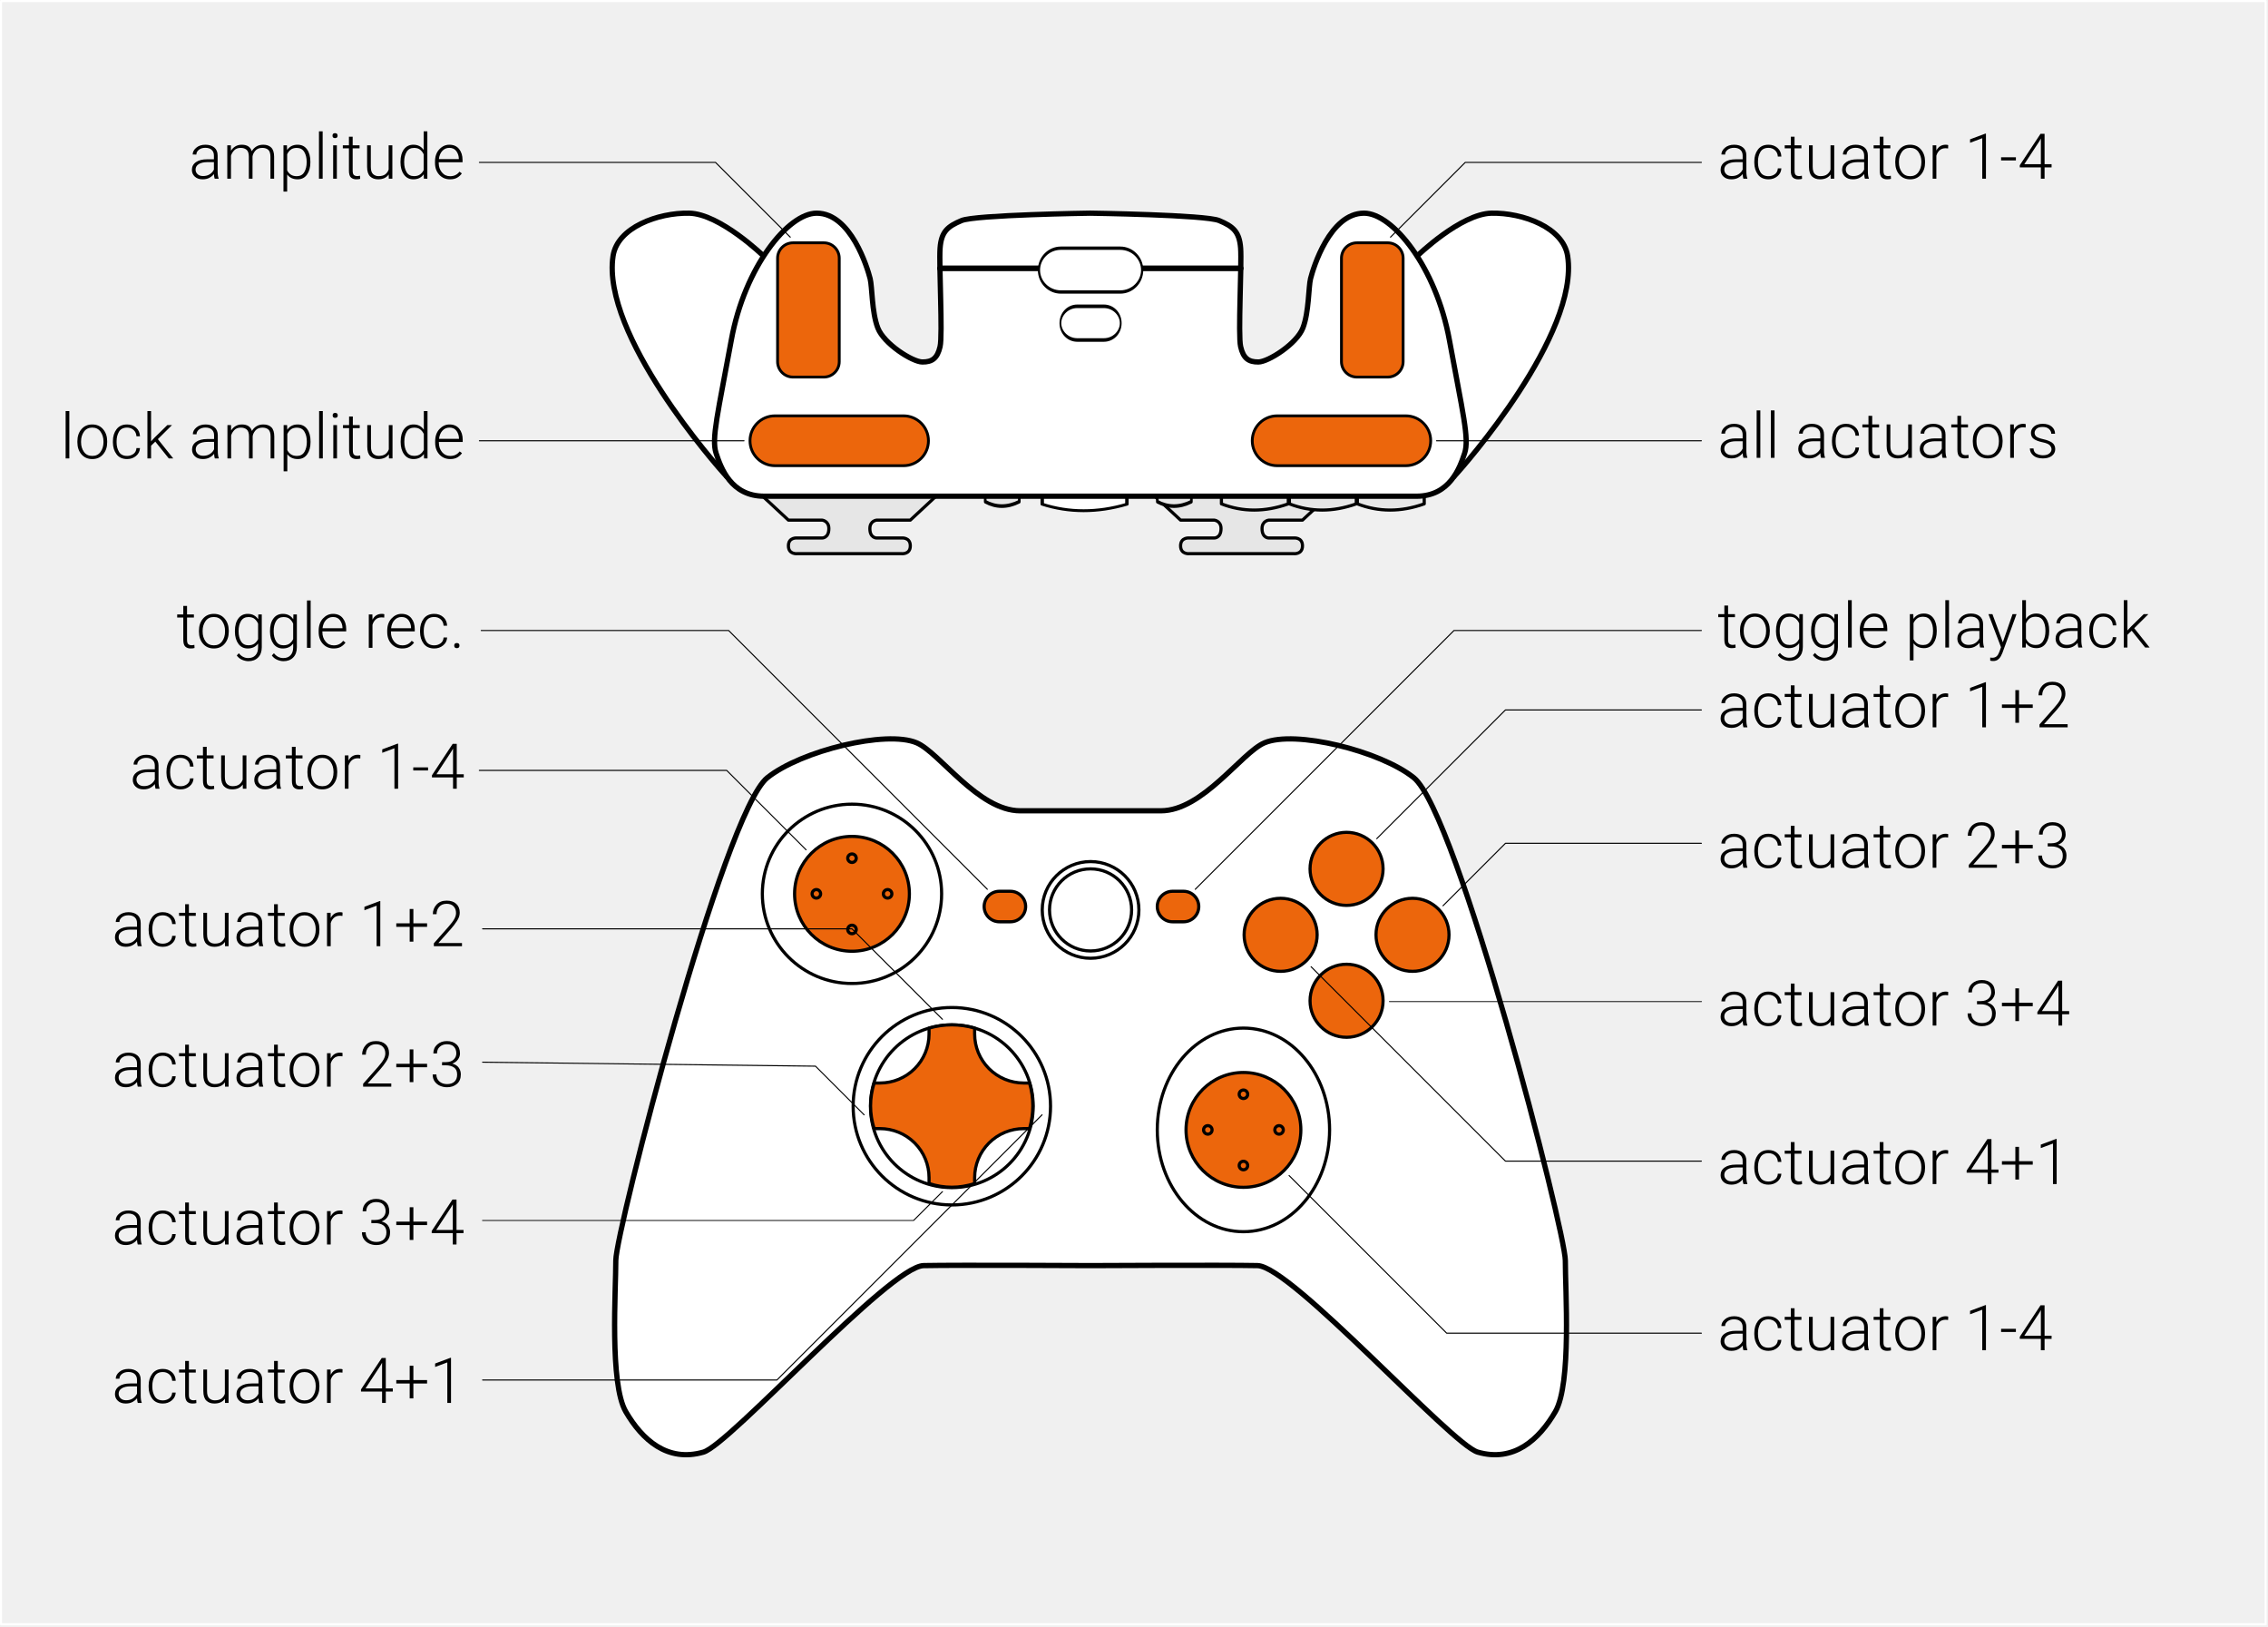
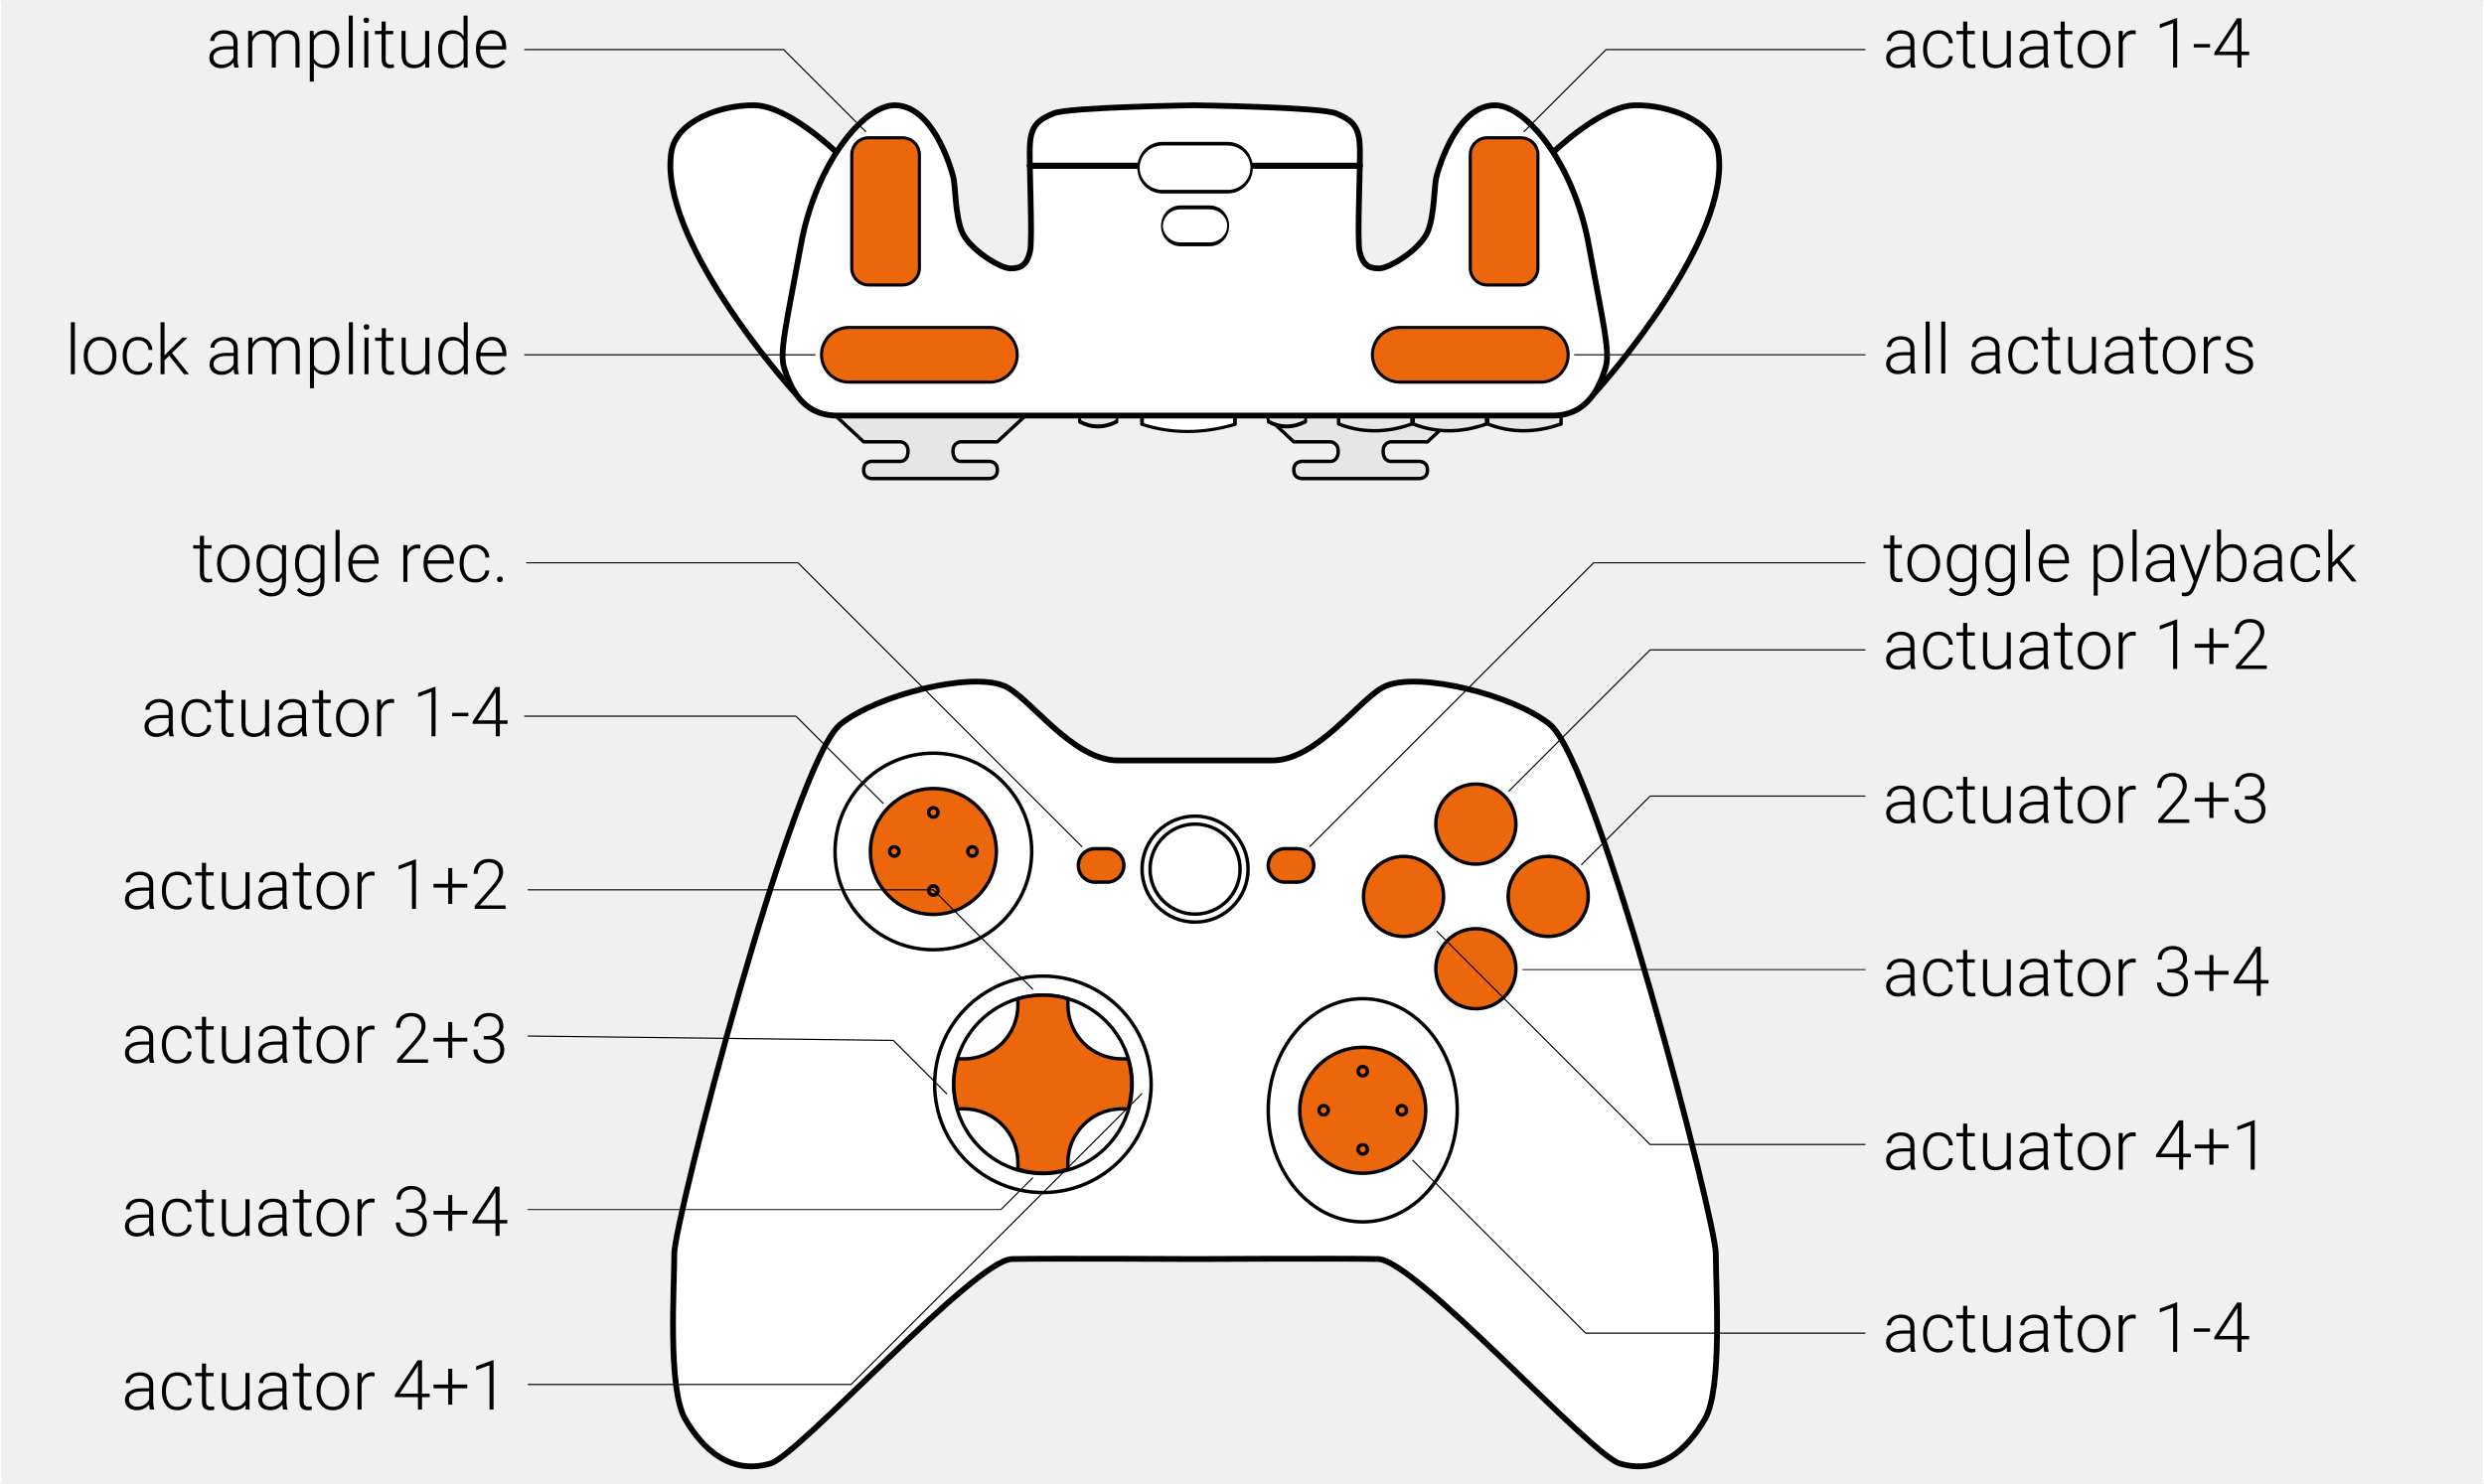
- <svg xmlns="http://www.w3.org/2000/svg" width="100%" height="100%" viewBox="0 0 1346 965" version="1.1" xml:space="preserve" style="fill-rule:evenodd;clip-rule:evenodd;stroke-linecap:round;stroke-linejoin:round;stroke-miterlimit:1.5;">
-   <g transform="matrix(1,0,0,1,-1589.4,-3713.33)">
-     <g transform="matrix(0.541861,0,0,0.313568,1590.02,3577.11)">
-       <g transform="matrix(1.84549,0,0,3.1891,-418.924,-177.403)">
-         <path d="M781.883,486.27L679.024,486.27L694.281,500.455L714.25,500.455C714.25,500.455 718.282,500.791 718.282,505.469C718.282,511.178 714.25,511.059 714.25,511.059L699.628,511.059C699.628,511.059 694.281,510.38 694.281,515.71C694.281,521.039 699.628,520.347 699.628,520.347L761.279,520.347C761.279,520.347 766.626,521.039 766.626,515.71C766.626,510.38 761.279,511.059 761.279,511.059L746.657,511.059C746.657,511.059 742.625,511.178 742.625,505.469C742.625,500.791 746.657,500.455 746.657,500.455L766.626,500.455L781.883,486.27Z" style="fill:rgb(230,230,230);stroke:black;stroke-width:1.87px;" />
-         <g transform="matrix(1,0,0,1,232.744,0)">
+ <svg xmlns="http://www.w3.org/2000/svg" width="100%" height="100%" viewBox="0 0 1344 803" version="1.1" xml:space="preserve" style="fill-rule:evenodd;clip-rule:evenodd;stroke-linecap:round;stroke-linejoin:round;stroke-miterlimit:1.5;">
+   <g transform="matrix(1,0,0,1,0,-8517)">
+     <g id="mapping_C" transform="matrix(0.541861,0,0,0.228604,4.54747e-13,8517.73)">
+       <rect x="0" y="0" width="2480.32" height="3507.87" style="fill:none;" />
+       <clipPath id="_clip1">
+         <rect x="0" y="0" width="2480.32" height="3507.87" />
+       </clipPath>
+       <g clip-path="url(#_clip1)">
+         <g transform="matrix(1.84549,0,0,4.37438,-418.924,-1146.42)">
          <path d="M781.883,486.27L679.024,486.27L694.281,500.455L714.25,500.455C714.25,500.455 718.282,500.791 718.282,505.469C718.282,511.178 714.25,511.059 714.25,511.059L699.628,511.059C699.628,511.059 694.281,510.38 694.281,515.71C694.281,521.039 699.628,520.347 699.628,520.347L761.279,520.347C761.279,520.347 766.626,521.039 766.626,515.71C766.626,510.38 761.279,511.059 761.279,511.059L746.657,511.059C746.657,511.059 742.625,511.178 742.625,505.469C742.625,500.791 746.657,500.455 746.657,500.455L766.626,500.455L781.883,486.27Z" style="fill:rgb(230,230,230);stroke:black;stroke-width:1.87px;" />
-         </g>
-         <g transform="matrix(1,0,0,1,-9.97856,0)">
-           <path d="M1000.93,486.27L961.244,486.27L961.244,490.806C973.852,495.695 987.075,495.733 1000.93,490.806L1000.93,486.27Z" style="fill:rgb(230,230,230);stroke:black;stroke-width:1.87px;" />
-         </g>
-         <g transform="matrix(1.26619,0,0,1.04668,-372.198,-22.698)">
-           <path d="M1000.93,486.27L961.244,486.27L961.244,490.806C973.852,495.695 987.075,495.733 1000.93,490.806L1000.93,486.27Z" style="fill:white;stroke:black;stroke-width:1.61px;" />
-         </g>
-         <g transform="matrix(0.509953,0,0,0.71362,320.886,139.258)">
-           <path d="M1000.93,486.27L961.244,486.27L961.244,490.806C973.852,495.695 987.075,495.733 1000.93,490.806L1000.93,486.27Z" style="fill:rgb(230,230,230);stroke:black;stroke-width:3.02px;" />
-         </g>
-         <g transform="matrix(0.509953,0,0,0.71362,423.018,139.258)">
-           <path d="M1000.93,486.27L961.244,486.27L961.244,490.806C973.852,495.695 987.075,495.733 1000.93,490.806L1000.93,486.27Z" style="fill:rgb(230,230,230);stroke:black;stroke-width:3.02px;" />
-         </g>
-         <g transform="matrix(1,0,0,1,30.3589,0)">
-           <path d="M1000.93,486.27L961.244,486.27L961.244,490.806C973.852,495.695 987.075,495.733 1000.93,490.806L1000.93,486.27Z" style="fill:rgb(230,230,230);stroke:black;stroke-width:1.87px;" />
-         </g>
-         <g transform="matrix(1,0,0,1,70.6964,0)">
-           <path d="M1000.93,486.27L961.244,486.27L961.244,490.806C973.852,495.695 987.075,495.733 1000.93,490.806L1000.93,486.27Z" style="fill:rgb(230,230,230);stroke:black;stroke-width:1.87px;" />
-         </g>
-         <path d="M679.581,343.79C679.581,343.79 653.691,318.641 635.291,318.329C616.891,318.017 592.769,326.752 590.208,343.79C583.218,390.292 651.513,468.153 657.758,474.703" style="fill:white;stroke:black;stroke-width:3.13px;" />
-         <g transform="matrix(-1,0,0,1,1746.95,0)">
+           <g transform="matrix(1,0,0,1,232.744,0)">
+             <path d="M781.883,486.27L679.024,486.27L694.281,500.455L714.25,500.455C714.25,500.455 718.282,500.791 718.282,505.469C718.282,511.178 714.25,511.059 714.25,511.059L699.628,511.059C699.628,511.059 694.281,510.38 694.281,515.71C694.281,521.039 699.628,520.347 699.628,520.347L761.279,520.347C761.279,520.347 766.626,521.039 766.626,515.71C766.626,510.38 761.279,511.059 761.279,511.059L746.657,511.059C746.657,511.059 742.625,511.178 742.625,505.469C742.625,500.791 746.657,500.455 746.657,500.455L766.626,500.455L781.883,486.27Z" style="fill:rgb(230,230,230);stroke:black;stroke-width:1.87px;" />
+           </g>
+           <g transform="matrix(1,0,0,1,-9.97856,0)">
+             <path d="M1000.93,486.27L961.244,486.27L961.244,490.806C973.852,495.695 987.075,495.733 1000.93,490.806L1000.93,486.27Z" style="fill:rgb(230,230,230);stroke:black;stroke-width:1.87px;" />
+           </g>
+           <g transform="matrix(1.26619,0,0,1.04668,-372.198,-22.698)">
+             <path d="M1000.93,486.27L961.244,486.27L961.244,490.806C973.852,495.695 987.075,495.733 1000.93,490.806L1000.93,486.27Z" style="fill:white;stroke:black;stroke-width:1.61px;" />
+           </g>
+           <g transform="matrix(0.509953,0,0,0.71362,320.886,139.258)">
+             <path d="M1000.93,486.27L961.244,486.27L961.244,490.806C973.852,495.695 987.075,495.733 1000.93,490.806L1000.93,486.27Z" style="fill:rgb(230,230,230);stroke:black;stroke-width:3.02px;" />
+           </g>
+           <g transform="matrix(0.509953,0,0,0.71362,423.018,139.258)">
+             <path d="M1000.93,486.27L961.244,486.27L961.244,490.806C973.852,495.695 987.075,495.733 1000.93,490.806L1000.93,486.27Z" style="fill:rgb(230,230,230);stroke:black;stroke-width:3.02px;" />
+           </g>
+           <g transform="matrix(1,0,0,1,30.3589,0)">
+             <path d="M1000.93,486.27L961.244,486.27L961.244,490.806C973.852,495.695 987.075,495.733 1000.93,490.806L1000.93,486.27Z" style="fill:rgb(230,230,230);stroke:black;stroke-width:1.87px;" />
+           </g>
+           <g transform="matrix(1,0,0,1,70.6964,0)">
+             <path d="M1000.93,486.27L961.244,486.27L961.244,490.806C973.852,495.695 987.075,495.733 1000.93,490.806L1000.93,486.27Z" style="fill:rgb(230,230,230);stroke:black;stroke-width:1.87px;" />
+           </g>
          <path d="M679.581,343.79C679.581,343.79 653.691,318.641 635.291,318.329C616.891,318.017 592.769,326.752 590.208,343.79C583.218,390.292 651.513,468.153 657.758,474.703" style="fill:white;stroke:black;stroke-width:3.13px;" />
-         </g>
-         <path d="M679.98,486.27L1066.97,486.27C1086.85,486.27 1092.72,469.403 1095.59,460.769C1098.46,452.135 1094.48,436.927 1086.55,393.576C1078.62,350.225 1052.81,318.329 1035.9,318.329C1015.62,318.329 1005.78,350.762 1004.16,357.19C1002.92,362.139 1003.25,376.983 999.617,386.429C995.985,395.875 979.039,406.591 973.191,406.624C967.342,406.656 964.272,404.48 962.663,397.508C961.053,390.536 963.379,349.04 962.663,339.113C961.946,329.186 958.048,326.132 949.907,322.716C941.766,319.299 873.35,318.329 873.35,318.329C873.35,318.329 805.186,319.299 797.045,322.716C788.904,326.132 785.006,329.186 784.289,339.113C783.572,349.04 785.898,390.536 784.289,397.508C782.68,404.48 779.61,406.656 773.761,406.624C767.913,406.591 750.967,395.875 747.335,386.429C743.704,376.983 744.031,362.139 742.787,357.19C741.172,350.762 731.332,318.329 711.051,318.329C694.142,318.329 668.327,350.225 660.401,393.576C652.475,436.927 648.496,452.135 651.363,460.769C654.231,469.403 660.104,486.27 679.98,486.27Z" style="fill:white;stroke:black;stroke-width:3.13px;" />
-         <path d="M784.207,351.059L962.751,351.059" style="fill:none;stroke:black;stroke-width:3.33px;" />
-         <path d="M724.449,345.064C724.449,340.014 720.349,335.914 715.299,335.914L696.999,335.914C691.949,335.914 687.849,340.014 687.849,345.064L687.849,406.424C687.849,411.474 691.949,415.574 696.999,415.574L715.299,415.574C720.349,415.574 724.449,411.474 724.449,406.424L724.449,345.064Z" style="fill:rgb(236,102,12);stroke:black;stroke-width:1.67px;" />
-         <g transform="matrix(-1,0,0,1,1746.95,0)">
+           <g transform="matrix(-1,0,0,1,1746.95,0)">
+             <path d="M679.581,343.79C679.581,343.79 653.691,318.641 635.291,318.329C616.891,318.017 592.769,326.752 590.208,343.79C583.218,390.292 651.513,468.153 657.758,474.703" style="fill:white;stroke:black;stroke-width:3.13px;" />
+           </g>
+           <path d="M679.98,486.27L1066.97,486.27C1086.85,486.27 1092.72,469.403 1095.59,460.769C1098.46,452.135 1094.48,436.927 1086.55,393.576C1078.62,350.225 1052.81,318.329 1035.9,318.329C1015.62,318.329 1005.78,350.762 1004.16,357.19C1002.92,362.139 1003.25,376.983 999.617,386.429C995.985,395.875 979.039,406.591 973.191,406.624C967.342,406.656 964.272,404.48 962.663,397.508C961.053,390.536 963.379,349.04 962.663,339.113C961.946,329.186 958.048,326.132 949.907,322.716C941.766,319.299 873.35,318.329 873.35,318.329C873.35,318.329 805.186,319.299 797.045,322.716C788.904,326.132 785.006,329.186 784.289,339.113C783.572,349.04 785.898,390.536 784.289,397.508C782.68,404.48 779.61,406.656 773.761,406.624C767.913,406.591 750.967,395.875 747.335,386.429C743.704,376.983 744.031,362.139 742.787,357.19C741.172,350.762 731.332,318.329 711.051,318.329C694.142,318.329 668.327,350.225 660.401,393.576C652.475,436.927 648.496,452.135 651.363,460.769C654.231,469.403 660.104,486.27 679.98,486.27Z" style="fill:white;stroke:black;stroke-width:3.13px;" />
+           <path d="M784.207,351.059L962.751,351.059" style="fill:none;stroke:black;stroke-width:3.33px;" />
          <path d="M724.449,345.064C724.449,340.014 720.349,335.914 715.299,335.914L696.999,335.914C691.949,335.914 687.849,340.014 687.849,345.064L687.849,406.424C687.849,411.474 691.949,415.574 696.999,415.574L715.299,415.574C720.349,415.574 724.449,411.474 724.449,406.424L724.449,345.064Z" style="fill:rgb(236,102,12);stroke:black;stroke-width:1.67px;" />
-         </g>
-         <path d="M777.386,453.367C777.386,445.205 770.76,438.58 762.599,438.58L686.274,438.58C678.113,438.58 671.487,445.205 671.487,453.367C671.487,461.528 678.113,468.153 686.274,468.153L762.599,468.153C770.76,468.153 777.386,461.528 777.386,453.367Z" style="fill:rgb(236,102,12);stroke:black;stroke-width:1.67px;" />
-         <g transform="matrix(-1,0,0,1,1746.95,0)">
+           <g transform="matrix(-1,0,0,1,1746.95,0)">
+             <path d="M724.449,345.064C724.449,340.014 720.349,335.914 715.299,335.914L696.999,335.914C691.949,335.914 687.849,340.014 687.849,345.064L687.849,406.424C687.849,411.474 691.949,415.574 696.999,415.574L715.299,415.574C720.349,415.574 724.449,411.474 724.449,406.424L724.449,345.064Z" style="fill:rgb(236,102,12);stroke:black;stroke-width:1.67px;" />
+           </g>
          <path d="M777.386,453.367C777.386,445.205 770.76,438.58 762.599,438.58L686.274,438.58C678.113,438.58 671.487,445.205 671.487,453.367C671.487,461.528 678.113,468.153 686.274,468.153L762.599,468.153C770.76,468.153 777.386,461.528 777.386,453.367Z" style="fill:rgb(236,102,12);stroke:black;stroke-width:1.67px;" />
-         </g>
-         <g transform="matrix(0.338096,0,0,0.675864,628.672,77.1682)">
-           <path d="M777.386,453.367C777.386,445.205 764.14,438.58 747.826,438.58L701.047,438.58C684.732,438.58 671.487,445.205 671.487,453.367C671.487,461.528 684.732,468.153 701.047,468.153L747.826,468.153C764.14,468.153 777.386,461.528 777.386,453.367Z" style="fill:white;stroke:black;stroke-width:3.12px;" />
-         </g>
-         <g transform="matrix(0.578273,0,0,0.878731,454.68,-46.2807)">
-           <path d="M777.386,453.367C777.386,445.205 767.317,438.58 754.916,438.58L693.957,438.58C681.556,438.58 671.487,445.205 671.487,453.367C671.487,461.528 681.556,468.153 693.957,468.153L754.916,468.153C767.317,468.153 777.386,461.528 777.386,453.367Z" style="fill:white;stroke:black;stroke-width:2.24px;" />
-         </g>
-       </g>
-     </g>
-     <g transform="matrix(0.541861,0,0,0.313568,1590.02,3577.11)">
-       <g transform="matrix(1.84549,0,0,3.1891,-418.924,-177.403)">
-         <path d="M1051.61,332.555L1095.97,288.198L1236.1,288.198" style="fill:none;stroke:black;stroke-width:0.63px;" />
-       </g>
-       <g transform="matrix(-1.84549,0,0,3.1891,2805.13,-177.403)">
-         <path d="M1051.61,332.555L1095.97,288.198L1236.1,288.198" style="fill:none;stroke:black;stroke-width:0.63px;" />
-       </g>
-       <g transform="matrix(1.84549,0,0,3.1891,-418.924,-177.403)">
-         <path d="M1078.9,453.367L1236.1,453.367" style="fill:none;stroke:black;stroke-width:0.63px;" />
-       </g>
-       <g transform="matrix(-1.71772,0,0,3.1891,2647.2,-177.403)">
-         <path d="M1067.37,453.367L1236.1,453.367" style="fill:none;stroke:black;stroke-width:0.65px;" />
-       </g>
-       <g transform="matrix(1.84549,0,0,3.1891,-440.343,-144.334)">
-         <g transform="matrix(37.5,0,0,37.5,1456.14,287.522)">
-                 </g>
-         <text x="1257.28px" y="287.522px" style="font-family:'Roboto-Light', 'Roboto';font-weight:300;font-size:37.5px;">actuat<tspan x="1361.1px " y="287.522px ">o</tspan>r 1-4</text>
-       </g>
-       <g transform="matrix(1.84549,0,0,3.1891,-2163.51,-144.334)">
-         <g transform="matrix(37.5,0,0,37.5,1447.51,287.522)">
-                 </g>
-         <text x="1283.74px" y="287.522px" style="font-family:'Roboto-Light', 'Roboto';font-weight:300;font-size:37.5px;">amplitude</text>
-       </g>
-       <g transform="matrix(1.84549,0,0,3.1891,-2163.51,384.98)">
-         <g transform="matrix(37.5,0,0,37.5,1447.51,287.522)">
-                 </g>
-         <text x="1207.53px" y="287.522px" style="font-family:'Roboto-Light', 'Roboto';font-weight:300;font-size:37.5px;">lock amplitude</text>
-       </g>
-       <g transform="matrix(1.84549,0,0,3.1891,-440.343,383.754)">
-         <g transform="matrix(37.5,0,0,37.5,1459.72,287.522)">
-                 </g>
-         <text x="1257.28px" y="287.522px" style="font-family:'Roboto-Light', 'Roboto';font-weight:300;font-size:37.5px;">all actuat<tspan x="1407.12px " y="287.522px ">o</tspan>rs</text>
-       </g>
-     </g>
-     <g transform="matrix(0.541861,0,0,0.313568,1590.02,3577.11)">
-       <g transform="matrix(1.84549,0,0,3.1891,-418.924,-5.57261)">
-         <path d="M873.602,888.886C873.602,888.886 952.57,888.475 972.676,888.886C992.783,889.297 1087.76,995.049 1103.36,999.557C1124.79,1005.75 1139.73,992.199 1149.43,975.568C1159.13,958.938 1155.29,902.953 1155.36,885.879C1155.42,868.805 1091.34,620.116 1065.41,599.388C1045.42,583.41 994.815,570.99 976.757,578.731C963.142,584.567 940.192,619.037 915.32,619.037L831.883,619.037C807.011,619.037 784.061,584.567 770.446,578.731C752.388,570.99 701.78,583.41 681.793,599.388C655.865,620.116 591.782,868.805 591.846,885.879C591.91,902.953 588.069,958.938 597.771,975.568C607.474,992.199 622.416,1005.75 643.846,999.557C659.44,995.049 754.42,889.297 774.527,888.886C794.633,888.475 873.602,888.886 873.602,888.886Z" style="fill:white;stroke:black;stroke-width:3.13px;" />
-         <ellipse cx="964.329" cy="808.371" rx="51.131" ry="60.404" style="fill:none;stroke:black;stroke-width:1.87px;" />
-         <circle cx="1025.53" cy="653.489" r="21.669" style="fill:rgb(236,102,12);stroke:black;stroke-width:1.87px;" />
-         <g>
-           <circle cx="732.014" cy="668.303" r="34.07" style="fill:rgb(236,102,12);stroke:black;stroke-width:1.87px;" />
-           <g transform="matrix(1,0,0,1,-0.959505,0.597727)">
-             <g transform="matrix(0.116387,0,0,0.116387,613.615,570.506)">
-               <circle cx="1025.53" cy="653.489" r="21.669" style="fill:rgb(236,102,12);stroke:black;stroke-width:16.11px;" />
-             </g>
-             <g transform="matrix(0.116387,0,0,0.116387,613.615,612.789)">
-               <circle cx="1025.53" cy="653.489" r="21.669" style="fill:rgb(236,102,12);stroke:black;stroke-width:16.11px;" />
-             </g>
-           </g>
-           <g transform="matrix(6.12323e-17,1,-1,6.12323e-17,1399.72,-64.6706)">
-             <g transform="matrix(0.116387,0,0,0.116387,613.615,570.506)">
-               <circle cx="1025.53" cy="653.489" r="21.669" style="fill:rgb(236,102,12);stroke:black;stroke-width:16.11px;" />
-             </g>
-             <g transform="matrix(0.116387,0,0,0.116387,613.615,612.789)">
-               <circle cx="1025.53" cy="653.489" r="21.669" style="fill:rgb(236,102,12);stroke:black;stroke-width:16.11px;" />
-             </g>
-           </g>
-         </g>
-         <g transform="matrix(1,0,0,1,232.315,140.068)">
-           <circle cx="732.014" cy="668.303" r="34.07" style="fill:rgb(236,102,12);stroke:black;stroke-width:1.87px;" />
-           <g transform="matrix(1,0,0,1,-0.959505,0.597727)">
-             <g transform="matrix(0.116387,0,0,0.116387,613.615,570.506)">
-               <circle cx="1025.53" cy="653.489" r="21.669" style="fill:rgb(236,102,12);stroke:black;stroke-width:16.11px;" />
-             </g>
-             <g transform="matrix(0.116387,0,0,0.116387,613.615,612.789)">
-               <circle cx="1025.53" cy="653.489" r="21.669" style="fill:rgb(236,102,12);stroke:black;stroke-width:16.11px;" />
-             </g>
-           </g>
-           <g transform="matrix(6.12323e-17,1,-1,6.12323e-17,1399.72,-64.6706)">
-             <g transform="matrix(0.116387,0,0,0.116387,613.615,570.506)">
-               <circle cx="1025.53" cy="653.489" r="21.669" style="fill:rgb(236,102,12);stroke:black;stroke-width:16.11px;" />
-             </g>
-             <g transform="matrix(0.116387,0,0,0.116387,613.615,612.789)">
-               <circle cx="1025.53" cy="653.489" r="21.669" style="fill:rgb(236,102,12);stroke:black;stroke-width:16.11px;" />
-             </g>
-           </g>
-         </g>
-         <g transform="matrix(6.12323e-17,1,-1,6.12323e-17,1718.16,-332.911)">
+           <g transform="matrix(-1,0,0,1,1746.95,0)">
+             <path d="M777.386,453.367C777.386,445.205 770.76,438.58 762.599,438.58L686.274,438.58C678.113,438.58 671.487,445.205 671.487,453.367C671.487,461.528 678.113,468.153 686.274,468.153L762.599,468.153C770.76,468.153 777.386,461.528 777.386,453.367Z" style="fill:rgb(236,102,12);stroke:black;stroke-width:1.67px;" />
+           </g>
+           <g transform="matrix(0.338096,0,0,0.675864,628.672,77.1682)">
+             <path d="M777.386,453.367C777.386,445.205 764.14,438.58 747.826,438.58L701.047,438.58C684.732,438.58 671.487,445.205 671.487,453.367C671.487,461.528 684.732,468.153 701.047,468.153L747.826,468.153C764.14,468.153 777.386,461.528 777.386,453.367Z" style="fill:white;stroke:black;stroke-width:3.12px;" />
+           </g>
+           <g transform="matrix(0.578273,0,0,0.878731,454.68,-46.2807)">
+             <path d="M777.386,453.367C777.386,445.205 767.317,438.58 754.916,438.58L693.957,438.58C681.556,438.58 671.487,445.205 671.487,453.367C671.487,461.528 681.556,468.153 693.957,468.153L754.916,468.153C767.317,468.153 777.386,461.528 777.386,453.367Z" style="fill:white;stroke:black;stroke-width:2.24px;" />
+           </g>
+         </g>
+         <g transform="matrix(1,0,0,1.37166,0,-903.082)">
+           <g transform="matrix(1.84549,0,0,3.1891,-418.924,-177.403)">
+             <path d="M1051.61,332.555L1095.97,288.198L1236.1,288.198" style="fill:none;stroke:black;stroke-width:0.63px;" />
+           </g>
+           <g transform="matrix(-1.84549,0,0,3.1891,2805.13,-177.403)">
+             <path d="M1051.61,332.555L1095.97,288.198L1236.1,288.198" style="fill:none;stroke:black;stroke-width:0.63px;" />
+           </g>
+           <g transform="matrix(1.84549,0,0,3.1891,-418.924,-177.403)">
+             <path d="M1078.9,453.367L1236.1,453.367" style="fill:none;stroke:black;stroke-width:0.63px;" />
+           </g>
+           <g transform="matrix(-1.71772,0,0,3.1891,2647.2,-177.403)">
+             <path d="M1067.37,453.367L1236.1,453.367" style="fill:none;stroke:black;stroke-width:0.65px;" />
+           </g>
+           <g transform="matrix(1.84549,0,0,3.1891,-440.343,-144.334)">
+             <g transform="matrix(37.5,0,0,37.5,1456.14,287.522)">
+                         </g>
+             <text x="1257.28px" y="287.522px" style="font-family:'Roboto-Light', 'Roboto';font-weight:300;font-size:37.5px;">actuat<tspan x="1361.1px " y="287.522px ">o</tspan>r 1-4</text>
+           </g>
+           <g transform="matrix(1.84549,0,0,3.1891,-2163.51,-144.334)">
+             <g transform="matrix(37.5,0,0,37.5,1447.51,287.522)">
+                         </g>
+             <text x="1283.74px" y="287.522px" style="font-family:'Roboto-Light', 'Roboto';font-weight:300;font-size:37.5px;">amplitude</text>
+           </g>
+           <g transform="matrix(1.84549,0,0,3.1891,-2163.51,384.98)">
+             <g transform="matrix(37.5,0,0,37.5,1447.51,287.522)">
+                         </g>
+             <text x="1207.53px" y="287.522px" style="font-family:'Roboto-Light', 'Roboto';font-weight:300;font-size:37.5px;">lock amplitude</text>
+           </g>
+           <g transform="matrix(1.84549,0,0,3.1891,-440.343,383.754)">
+             <g transform="matrix(37.5,0,0,37.5,1459.72,287.522)">
+                         </g>
+             <text x="1257.28px" y="287.522px" style="font-family:'Roboto-Light', 'Roboto';font-weight:300;font-size:37.5px;">all actuat<tspan x="1407.12px " y="287.522px ">o</tspan>rs</text>
+           </g>
+         </g>
+         <g transform="matrix(1.84549,0,0,4.37438,-418.924,-910.726)">
+           <path d="M873.602,888.886C873.602,888.886 952.57,888.475 972.676,888.886C992.783,889.297 1087.76,995.049 1103.36,999.557C1124.79,1005.75 1139.73,992.199 1149.43,975.568C1159.13,958.938 1155.29,902.953 1155.36,885.879C1155.42,868.805 1091.34,620.116 1065.41,599.388C1045.42,583.41 994.815,570.99 976.757,578.731C963.142,584.567 940.192,619.037 915.32,619.037L831.883,619.037C807.011,619.037 784.061,584.567 770.446,578.731C752.388,570.99 701.78,583.41 681.793,599.388C655.865,620.116 591.782,868.805 591.846,885.879C591.91,902.953 588.069,958.938 597.771,975.568C607.474,992.199 622.416,1005.75 643.846,999.557C659.44,995.049 754.42,889.297 774.527,888.886C794.633,888.475 873.602,888.886 873.602,888.886Z" style="fill:white;stroke:black;stroke-width:3.13px;" />
+           <ellipse cx="964.329" cy="808.371" rx="51.131" ry="60.404" style="fill:none;stroke:black;stroke-width:1.87px;" />
          <circle cx="1025.53" cy="653.489" r="21.669" style="fill:rgb(236,102,12);stroke:black;stroke-width:1.87px;" />
-         </g>
-         <g transform="matrix(1,0,0,1,0,78.2649)">
-           <circle cx="1025.53" cy="653.489" r="21.669" style="fill:rgb(236,102,12);stroke:black;stroke-width:1.87px;" />
-         </g>
-         <g transform="matrix(6.12323e-17,1,-1,6.12323e-17,1639.89,-332.911)">
-           <circle cx="1025.53" cy="653.489" r="21.669" style="fill:rgb(236,102,12);stroke:black;stroke-width:1.87px;" />
-         </g>
-         <circle cx="873.602" cy="677.849" r="24.36" style="fill:white;stroke:black;stroke-width:1.87px;" />
-         <circle cx="873.602" cy="677.849" r="28.684" style="fill:none;stroke:black;stroke-width:1.87px;" />
-         <g transform="matrix(1.56142,0,0,1.56142,-410.969,-375.2)">
-           <circle cx="732.014" cy="668.303" r="34.07" style="fill:none;stroke:black;stroke-width:1.2px;" />
-         </g>
-         <g transform="matrix(1.71914,0,0,1.71914,-467.162,-354.58)">
-           <circle cx="732.014" cy="668.303" r="34.07" style="fill:none;stroke:black;stroke-width:1.09px;" />
-         </g>
-         <g transform="matrix(1.41721,0,0,1.41721,-246.141,-152.795)">
-           <circle cx="732.014" cy="668.303" r="34.07" style="fill:none;stroke:black;stroke-width:1.32px;" />
-         </g>
-         <path d="M835.068,675.841C835.068,670.846 831.013,666.791 826.018,666.791L819.501,666.791C814.506,666.791 810.451,670.846 810.451,675.841C810.451,680.837 814.506,684.892 819.501,684.892L826.018,684.892C831.013,684.892 835.068,680.837 835.068,675.841Z" style="fill:rgb(236,102,12);stroke:black;stroke-width:1.87px;" />
-         <g transform="matrix(1,0,0,1,102.748,0)">
+           <g>
+             <circle cx="732.014" cy="668.303" r="34.07" style="fill:rgb(236,102,12);stroke:black;stroke-width:1.87px;" />
+             <g transform="matrix(1,0,0,1,-0.959505,0.597727)">
+               <g transform="matrix(0.116387,0,0,0.116387,613.615,570.506)">
+                 <circle cx="1025.53" cy="653.489" r="21.669" style="fill:rgb(236,102,12);stroke:black;stroke-width:16.11px;" />
+               </g>
+               <g transform="matrix(0.116387,0,0,0.116387,613.615,612.789)">
+                 <circle cx="1025.53" cy="653.489" r="21.669" style="fill:rgb(236,102,12);stroke:black;stroke-width:16.11px;" />
+               </g>
+             </g>
+             <g transform="matrix(6.12323e-17,1,-1,6.12323e-17,1399.72,-64.6706)">
+               <g transform="matrix(0.116387,0,0,0.116387,613.615,570.506)">
+                 <circle cx="1025.53" cy="653.489" r="21.669" style="fill:rgb(236,102,12);stroke:black;stroke-width:16.11px;" />
+               </g>
+               <g transform="matrix(0.116387,0,0,0.116387,613.615,612.789)">
+                 <circle cx="1025.53" cy="653.489" r="21.669" style="fill:rgb(236,102,12);stroke:black;stroke-width:16.11px;" />
+               </g>
+             </g>
+           </g>
+           <g transform="matrix(1,0,0,1,232.315,140.068)">
+             <circle cx="732.014" cy="668.303" r="34.07" style="fill:rgb(236,102,12);stroke:black;stroke-width:1.87px;" />
+             <g transform="matrix(1,0,0,1,-0.959505,0.597727)">
+               <g transform="matrix(0.116387,0,0,0.116387,613.615,570.506)">
+                 <circle cx="1025.53" cy="653.489" r="21.669" style="fill:rgb(236,102,12);stroke:black;stroke-width:16.11px;" />
+               </g>
+               <g transform="matrix(0.116387,0,0,0.116387,613.615,612.789)">
+                 <circle cx="1025.53" cy="653.489" r="21.669" style="fill:rgb(236,102,12);stroke:black;stroke-width:16.11px;" />
+               </g>
+             </g>
+             <g transform="matrix(6.12323e-17,1,-1,6.12323e-17,1399.72,-64.6706)">
+               <g transform="matrix(0.116387,0,0,0.116387,613.615,570.506)">
+                 <circle cx="1025.53" cy="653.489" r="21.669" style="fill:rgb(236,102,12);stroke:black;stroke-width:16.11px;" />
+               </g>
+               <g transform="matrix(0.116387,0,0,0.116387,613.615,612.789)">
+                 <circle cx="1025.53" cy="653.489" r="21.669" style="fill:rgb(236,102,12);stroke:black;stroke-width:16.11px;" />
+               </g>
+             </g>
+           </g>
+           <g transform="matrix(6.12323e-17,1,-1,6.12323e-17,1718.16,-332.911)">
+             <circle cx="1025.53" cy="653.489" r="21.669" style="fill:rgb(236,102,12);stroke:black;stroke-width:1.87px;" />
+           </g>
+           <g transform="matrix(1,0,0,1,0,78.2649)">
+             <circle cx="1025.53" cy="653.489" r="21.669" style="fill:rgb(236,102,12);stroke:black;stroke-width:1.87px;" />
+           </g>
+           <g transform="matrix(6.12323e-17,1,-1,6.12323e-17,1639.89,-332.911)">
+             <circle cx="1025.53" cy="653.489" r="21.669" style="fill:rgb(236,102,12);stroke:black;stroke-width:1.87px;" />
+           </g>
+           <circle cx="873.602" cy="677.849" r="24.36" style="fill:white;stroke:black;stroke-width:1.87px;" />
+           <circle cx="873.602" cy="677.849" r="28.684" style="fill:none;stroke:black;stroke-width:1.87px;" />
+           <g transform="matrix(1.56142,0,0,1.56142,-410.969,-375.2)">
+             <circle cx="732.014" cy="668.303" r="34.07" style="fill:none;stroke:black;stroke-width:1.2px;" />
+           </g>
+           <g transform="matrix(1.71914,0,0,1.71914,-467.162,-354.58)">
+             <circle cx="732.014" cy="668.303" r="34.07" style="fill:none;stroke:black;stroke-width:1.09px;" />
+           </g>
+           <g transform="matrix(1.41721,0,0,1.41721,-246.141,-152.795)">
+             <circle cx="732.014" cy="668.303" r="34.07" style="fill:none;stroke:black;stroke-width:1.32px;" />
+           </g>
          <path d="M835.068,675.841C835.068,670.846 831.013,666.791 826.018,666.791L819.501,666.791C814.506,666.791 810.451,670.846 810.451,675.841C810.451,680.837 814.506,684.892 819.501,684.892L826.018,684.892C831.013,684.892 835.068,680.837 835.068,675.841Z" style="fill:rgb(236,102,12);stroke:black;stroke-width:1.87px;" />
-         </g>
-         <path d="M748.637,780.556C756.357,780.556 763.762,777.489 769.221,772.03C774.68,766.571 777.747,759.167 777.747,751.447L777.747,747.967C786.765,745.408 795.783,745.398 804.801,747.967L804.801,751.447C804.801,759.167 807.868,766.571 813.327,772.03C818.787,777.489 826.191,780.556 833.911,780.556L837.391,780.556C839.972,789.575 839.962,798.593 837.391,807.611L833.911,807.611C826.191,807.611 818.787,810.678 813.327,816.137C807.868,821.596 804.801,829 804.801,836.721L804.801,840.2C795.783,843.111 786.765,843.122 777.747,840.2L777.747,836.721C777.747,829 774.68,821.596 769.221,816.137C763.762,810.678 756.357,807.611 748.637,807.611L745.158,807.611C742.326,798.593 742.356,789.575 745.158,780.556L748.637,780.556Z" style="fill:rgb(236,102,12);stroke:black;stroke-width:1.87px;" />
-       </g>
-     </g>
-     <g transform="matrix(0.541861,0,0,0.313568,1590.02,3577.11)">
-       <g transform="matrix(1.84549,0,0,3.1891,-418.924,-81.7302)">
-         <path d="M991.417,859.339L1084.95,952.875L1236.1,952.875" style="fill:none;stroke:black;stroke-width:0.63px;" />
-       </g>
-       <g transform="matrix(1.84549,0,0,3.1891,-418.924,-81.7302)">
-         <path d="M1043.45,659.453L1119.82,583.083L1236.1,583.083" style="fill:none;stroke:black;stroke-width:0.63px;" />
-       </g>
-       <g transform="matrix(-1.84549,0,0,3.1891,2808.66,332.424)">
-         <path d="M963.207,636.765L1016.89,583.083L1236.1,583.083" style="fill:none;stroke:black;stroke-width:0.63px;" />
-       </g>
-       <g transform="matrix(1.84549,0,0,3.1891,-418.924,170.607)">
-         <path d="M1082.77,620.134L1119.82,583.083L1236.1,583.083" style="fill:none;stroke:black;stroke-width:0.63px;" />
-       </g>
-       <g transform="matrix(-1.84549,0,0,3.1891,2808.66,584.761)">
-         <path d="M1009.69,614.311L1038.55,585.451L1236.1,583.083" style="fill:none;stroke:black;stroke-width:0.63px;" />
-       </g>
-       <g transform="matrix(1.84549,0,0,-3.1891,-418.924,4491.01)">
-         <path d="M1004.49,698.413L1119.82,583.083L1236.1,583.083" style="fill:none;stroke:black;stroke-width:0.63px;" />
-       </g>
-       <g transform="matrix(-1.84549,0,0,-3.1891,2808.66,4905.16)">
-         <path d="M904.094,740.429L1061.44,583.083L1236.1,583.083" style="fill:none;stroke:black;stroke-width:0.63px;" />
-       </g>
-       <g transform="matrix(1.84549,0,0,3.1891,-475.268,-232.075)">
-         <path d="M966.273,736.631L1119.82,583.083L1266.63,583.083" style="fill:none;stroke:black;stroke-width:0.63px;" />
-       </g>
-       <g transform="matrix(2.65154,0,0,-3.1891,-1496.23,4189.15)">
-         <path d="M1137.81,583.083L1266.63,583.083" style="fill:none;stroke:black;stroke-width:0.5px;" />
-       </g>
-       <g transform="matrix(-2.65154,0,0,-3.1891,3885.97,4603.31)">
-         <path d="M1076.69,600.213L1088.62,583.083L1266.63,583.083" style="fill:none;stroke:black;stroke-width:0.5px;" />
-       </g>
-       <g transform="matrix(-1.84549,0,0,3.1891,2863.48,-232.075)">
-         <path d="M966.273,736.631L1119.82,583.083L1266.63,583.083" style="fill:none;stroke:black;stroke-width:0.63px;" />
-       </g>
-       <g transform="matrix(-1.84549,0,0,3.1891,2861.4,32.6729)">
-         <path d="M1072.72,630.182L1119.82,583.083L1266.63,583.083" style="fill:none;stroke:black;stroke-width:0.63px;" />
-       </g>
-       <g transform="matrix(1.84549,0,0,3.1891,-2163.51,743.374)">
-         <g transform="matrix(37.5,0,0,37.5,1447.51,287.522)">
-                 </g>
-         <text x="1276.42px" y="287.522px" style="font-family:'Roboto-Light', 'Roboto';font-weight:300;font-size:37.5px;">t<tspan x="1288.1px " y="287.522px ">o</tspan>ggle r<tspan x="1399.87px " y="287.522px ">e</tspan>c.</text>
-       </g>
-       <g transform="matrix(1.84549,0,0,3.1891,-2163.51,1009.97)">
-         <g transform="matrix(37.5,0,0,37.5,1447.51,287.522)">
-                 </g>
-         <text x="1248.66px" y="287.522px" style="font-family:'Roboto-Light', 'Roboto';font-weight:300;font-size:37.5px;">actuat<tspan x="1352.48px " y="287.522px ">o</tspan>r 1-4</text>
-       </g>
-       <g transform="matrix(1.84549,0,0,3.1891,-440.343,742.761)">
-         <g transform="matrix(37.5,0,0,37.5,1513.83,287.522)">
-                 </g>
-         <text x="1257.28px" y="287.522px" style="font-family:'Roboto-Light', 'Roboto';font-weight:300;font-size:37.5px;">t<tspan x="1268.97px " y="287.522px ">o</tspan>ggle pla<tspan x="1417.46px " y="287.522px ">y</tspan>back</text>
-       </g>
-       <g transform="matrix(1.84549,0,0,3.1891,-440.343,893.719)">
-         <g transform="matrix(37.5,0,0,37.5,1466.57,287.522)">
-                 </g>
-         <text x="1257.28px" y="287.522px" style="font-family:'Roboto-Light', 'Roboto';font-weight:300;font-size:37.5px;">actuat<tspan x="1361.1px " y="287.522px ">o</tspan>r 1+2</text>
-       </g>
-       <g transform="matrix(1.84549,0,0,3.1891,-2198.94,1307.87)">
-         <g transform="matrix(37.5,0,0,37.5,1466.57,287.522)">
-                 </g>
-         <text x="1257.28px" y="287.522px" style="font-family:'Roboto-Light', 'Roboto';font-weight:300;font-size:37.5px;">actuat<tspan x="1361.1px " y="287.522px ">o</tspan>r 1+2</text>
-       </g>
-       <g transform="matrix(1.84549,0,0,3.1891,-440.343,1159.45)">
-         <g transform="matrix(37.5,0,0,37.5,1466.57,287.522)">
-                 </g>
-         <text x="1257.28px" y="287.522px" style="font-family:'Roboto-Light', 'Roboto';font-weight:300;font-size:37.5px;">actuat<tspan x="1361.1px " y="287.522px ">o</tspan>r 2+3</text>
-       </g>
-       <g transform="matrix(1.84549,0,0,3.1891,-2198.94,1573.61)">
-         <g transform="matrix(37.5,0,0,37.5,1466.57,287.522)">
-                 </g>
-         <text x="1257.28px" y="287.522px" style="font-family:'Roboto-Light', 'Roboto';font-weight:300;font-size:37.5px;">actuat<tspan x="1361.1px " y="287.522px ">o</tspan>r 2+3</text>
-       </g>
-       <g transform="matrix(1.84549,0,0,3.1891,-440.343,1458.1)">
-         <g transform="matrix(37.5,0,0,37.5,1466.57,287.522)">
-                 </g>
-         <text x="1257.28px" y="287.522px" style="font-family:'Roboto-Light', 'Roboto';font-weight:300;font-size:37.5px;">actuat<tspan x="1361.1px " y="287.522px ">o</tspan>r 3+4</text>
-       </g>
-       <g transform="matrix(1.84549,0,0,3.1891,-2198.94,1872.26)">
-         <g transform="matrix(37.5,0,0,37.5,1466.57,287.522)">
-                 </g>
-         <text x="1257.28px" y="287.522px" style="font-family:'Roboto-Light', 'Roboto';font-weight:300;font-size:37.5px;">actuat<tspan x="1361.1px " y="287.522px ">o</tspan>r 3+4</text>
-       </g>
-       <g transform="matrix(1.84549,0,0,3.1891,-440.343,1757.93)">
-         <g transform="matrix(37.5,0,0,37.5,1466.57,287.522)">
-                 </g>
-         <text x="1257.28px" y="287.522px" style="font-family:'Roboto-Light', 'Roboto';font-weight:300;font-size:37.5px;">actuat<tspan x="1361.1px " y="287.522px ">o</tspan>r 4+1</text>
-       </g>
-       <g transform="matrix(1.84549,0,0,3.1891,-2198.94,2172.08)">
-         <g transform="matrix(37.5,0,0,37.5,1466.57,287.522)">
-                 </g>
-         <text x="1257.28px" y="287.522px" style="font-family:'Roboto-Light', 'Roboto';font-weight:300;font-size:37.5px;">actuat<tspan x="1361.1px " y="287.522px ">o</tspan>r 4+1</text>
-       </g>
-       <g transform="matrix(1.84549,0,0,3.1891,-440.343,2072.41)">
-         <g transform="matrix(37.5,0,0,37.5,1456.14,287.522)">
-                 </g>
-         <text x="1257.28px" y="287.522px" style="font-family:'Roboto-Light', 'Roboto';font-weight:300;font-size:37.5px;">actuat<tspan x="1361.1px " y="287.522px ">o</tspan>r 1-4</text>
-       </g>
-     </g>
-     <g transform="matrix(0.541861,0,0,0.313568,1590.02,3577.11)">
-       <g transform="matrix(1.97281,0,0,3.52838,-3245.11,-4476.07)">
-         <rect x="1644.92" y="1392.28" width="1257.25" height="870.501" style="fill:none;stroke:white;stroke-width:1.15px;" />
+           <g transform="matrix(1,0,0,1,102.748,0)">
+             <path d="M835.068,675.841C835.068,670.846 831.013,666.791 826.018,666.791L819.501,666.791C814.506,666.791 810.451,670.846 810.451,675.841C810.451,680.837 814.506,684.892 819.501,684.892L826.018,684.892C831.013,684.892 835.068,680.837 835.068,675.841Z" style="fill:rgb(236,102,12);stroke:black;stroke-width:1.87px;" />
+           </g>
+           <path d="M748.637,780.556C756.357,780.556 763.762,777.489 769.221,772.03C774.68,766.571 777.747,759.167 777.747,751.447L777.747,747.967C786.765,745.408 795.783,745.398 804.801,747.967L804.801,751.447C804.801,759.167 807.868,766.571 813.327,772.03C818.787,777.489 826.191,780.556 833.911,780.556L837.391,780.556C839.972,789.575 839.962,798.593 837.391,807.611L833.911,807.611C826.191,807.611 818.787,810.678 813.327,816.137C807.868,821.596 804.801,829 804.801,836.721L804.801,840.2C795.783,843.111 786.765,843.122 777.747,840.2L777.747,836.721C777.747,829 774.68,821.596 769.221,816.137C763.762,810.678 756.357,807.611 748.637,807.611L745.158,807.611C742.326,798.593 742.356,789.575 745.158,780.556L748.637,780.556Z" style="fill:rgb(236,102,12);stroke:black;stroke-width:1.87px;" />
+         </g>
+         <g transform="matrix(1,0,0,1.37166,0,-903.082)">
+           <g transform="matrix(1.84549,0,0,3.1891,-418.924,-81.7302)">
+             <path d="M991.417,859.339L1084.95,952.875L1236.1,952.875" style="fill:none;stroke:black;stroke-width:0.63px;" />
+           </g>
+           <g transform="matrix(1.84549,0,0,3.1891,-418.924,-81.7302)">
+             <path d="M1043.45,659.453L1119.82,583.083L1236.1,583.083" style="fill:none;stroke:black;stroke-width:0.63px;" />
+           </g>
+           <g transform="matrix(-1.84549,0,0,3.1891,2808.66,332.424)">
+             <path d="M963.207,636.765L1016.89,583.083L1236.1,583.083" style="fill:none;stroke:black;stroke-width:0.63px;" />
+           </g>
+           <g transform="matrix(1.84549,0,0,3.1891,-418.924,170.607)">
+             <path d="M1082.77,620.134L1119.82,583.083L1236.1,583.083" style="fill:none;stroke:black;stroke-width:0.63px;" />
+           </g>
+           <g transform="matrix(-1.84549,0,0,3.1891,2808.66,584.761)">
+             <path d="M1009.69,614.311L1038.55,585.451L1236.1,583.083" style="fill:none;stroke:black;stroke-width:0.63px;" />
+           </g>
+           <g transform="matrix(1.84549,0,0,-3.1891,-418.924,4491.01)">
+             <path d="M1004.49,698.413L1119.82,583.083L1236.1,583.083" style="fill:none;stroke:black;stroke-width:0.63px;" />
+           </g>
+           <g transform="matrix(-1.84549,0,0,-3.1891,2808.66,4905.16)">
+             <path d="M904.094,740.429L1061.44,583.083L1236.1,583.083" style="fill:none;stroke:black;stroke-width:0.63px;" />
+           </g>
+           <g transform="matrix(1.84549,0,0,3.1891,-475.268,-232.075)">
+             <path d="M966.273,736.631L1119.82,583.083L1266.63,583.083" style="fill:none;stroke:black;stroke-width:0.63px;" />
+           </g>
+           <g transform="matrix(2.65154,0,0,-3.1891,-1496.23,4189.15)">
+             <path d="M1137.81,583.083L1266.63,583.083" style="fill:none;stroke:black;stroke-width:0.5px;" />
+           </g>
+           <g transform="matrix(-2.65154,0,0,-3.1891,3885.97,4603.31)">
+             <path d="M1076.69,600.213L1088.62,583.083L1266.63,583.083" style="fill:none;stroke:black;stroke-width:0.5px;" />
+           </g>
+           <g transform="matrix(-1.84549,0,0,3.1891,2863.48,-232.075)">
+             <path d="M966.273,736.631L1119.82,583.083L1266.63,583.083" style="fill:none;stroke:black;stroke-width:0.63px;" />
+           </g>
+           <g transform="matrix(-1.84549,0,0,3.1891,2861.4,32.6729)">
+             <path d="M1072.72,630.182L1119.82,583.083L1266.63,583.083" style="fill:none;stroke:black;stroke-width:0.63px;" />
+           </g>
+           <g transform="matrix(1.84549,0,0,3.1891,-2163.51,743.374)">
+             <g transform="matrix(37.5,0,0,37.5,1447.51,287.522)">
+                         </g>
+             <text x="1276.42px" y="287.522px" style="font-family:'Roboto-Light', 'Roboto';font-weight:300;font-size:37.5px;">t<tspan x="1288.1px " y="287.522px ">o</tspan>ggle r<tspan x="1399.87px " y="287.522px ">e</tspan>c.</text>
+           </g>
+           <g transform="matrix(1.84549,0,0,3.1891,-2163.51,1009.97)">
+             <g transform="matrix(37.5,0,0,37.5,1447.51,287.522)">
+                         </g>
+             <text x="1248.66px" y="287.522px" style="font-family:'Roboto-Light', 'Roboto';font-weight:300;font-size:37.5px;">actuat<tspan x="1352.48px " y="287.522px ">o</tspan>r 1-4</text>
+           </g>
+           <g transform="matrix(1.84549,0,0,3.1891,-440.343,742.761)">
+             <g transform="matrix(37.5,0,0,37.5,1513.83,287.522)">
+                         </g>
+             <text x="1257.28px" y="287.522px" style="font-family:'Roboto-Light', 'Roboto';font-weight:300;font-size:37.5px;">t<tspan x="1268.97px " y="287.522px ">o</tspan>ggle pla<tspan x="1417.46px " y="287.522px ">y</tspan>back</text>
+           </g>
+           <g transform="matrix(1.84549,0,0,3.1891,-440.343,893.719)">
+             <g transform="matrix(37.5,0,0,37.5,1466.57,287.522)">
+                         </g>
+             <text x="1257.28px" y="287.522px" style="font-family:'Roboto-Light', 'Roboto';font-weight:300;font-size:37.5px;">actuat<tspan x="1361.1px " y="287.522px ">o</tspan>r 1+2</text>
+           </g>
+           <g transform="matrix(1.84549,0,0,3.1891,-2198.94,1307.87)">
+             <g transform="matrix(37.5,0,0,37.5,1466.57,287.522)">
+                         </g>
+             <text x="1257.28px" y="287.522px" style="font-family:'Roboto-Light', 'Roboto';font-weight:300;font-size:37.5px;">actuat<tspan x="1361.1px " y="287.522px ">o</tspan>r 1+2</text>
+           </g>
+           <g transform="matrix(1.84549,0,0,3.1891,-440.343,1159.45)">
+             <g transform="matrix(37.5,0,0,37.5,1466.57,287.522)">
+                         </g>
+             <text x="1257.28px" y="287.522px" style="font-family:'Roboto-Light', 'Roboto';font-weight:300;font-size:37.5px;">actuat<tspan x="1361.1px " y="287.522px ">o</tspan>r 2+3</text>
+           </g>
+           <g transform="matrix(1.84549,0,0,3.1891,-2198.94,1573.61)">
+             <g transform="matrix(37.5,0,0,37.5,1466.57,287.522)">
+                         </g>
+             <text x="1257.28px" y="287.522px" style="font-family:'Roboto-Light', 'Roboto';font-weight:300;font-size:37.5px;">actuat<tspan x="1361.1px " y="287.522px ">o</tspan>r 2+3</text>
+           </g>
+           <g transform="matrix(1.84549,0,0,3.1891,-440.343,1458.1)">
+             <g transform="matrix(37.5,0,0,37.5,1466.57,287.522)">
+                         </g>
+             <text x="1257.28px" y="287.522px" style="font-family:'Roboto-Light', 'Roboto';font-weight:300;font-size:37.5px;">actuat<tspan x="1361.1px " y="287.522px ">o</tspan>r 3+4</text>
+           </g>
+           <g transform="matrix(1.84549,0,0,3.1891,-2198.94,1872.26)">
+             <g transform="matrix(37.5,0,0,37.5,1466.57,287.522)">
+                         </g>
+             <text x="1257.28px" y="287.522px" style="font-family:'Roboto-Light', 'Roboto';font-weight:300;font-size:37.5px;">actuat<tspan x="1361.1px " y="287.522px ">o</tspan>r 3+4</text>
+           </g>
+           <g transform="matrix(1.84549,0,0,3.1891,-440.343,1757.93)">
+             <g transform="matrix(37.5,0,0,37.5,1466.57,287.522)">
+                         </g>
+             <text x="1257.28px" y="287.522px" style="font-family:'Roboto-Light', 'Roboto';font-weight:300;font-size:37.5px;">actuat<tspan x="1361.1px " y="287.522px ">o</tspan>r 4+1</text>
+           </g>
+           <g transform="matrix(1.84549,0,0,3.1891,-2198.94,2172.08)">
+             <g transform="matrix(37.5,0,0,37.5,1466.57,287.522)">
+                         </g>
+             <text x="1257.28px" y="287.522px" style="font-family:'Roboto-Light', 'Roboto';font-weight:300;font-size:37.5px;">actuat<tspan x="1361.1px " y="287.522px ">o</tspan>r 4+1</text>
+           </g>
+           <g transform="matrix(1.84549,0,0,3.1891,-440.343,2072.41)">
+             <g transform="matrix(37.5,0,0,37.5,1456.14,287.522)">
+                         </g>
+             <text x="1257.28px" y="287.522px" style="font-family:'Roboto-Light', 'Roboto';font-weight:300;font-size:37.5px;">actuat<tspan x="1361.1px " y="287.522px ">o</tspan>r 1-4</text>
+           </g>
+         </g>
+         <g transform="matrix(1.97281,0,0,4.83975,-3245.11,-7042.75)">
+           <rect x="1644.92" y="1392.28" width="1257.25" height="870.501" style="fill:none;stroke:white;stroke-width:1.15px;" />
+         </g>
      </g>
    </g>
  </g>
</svg>
